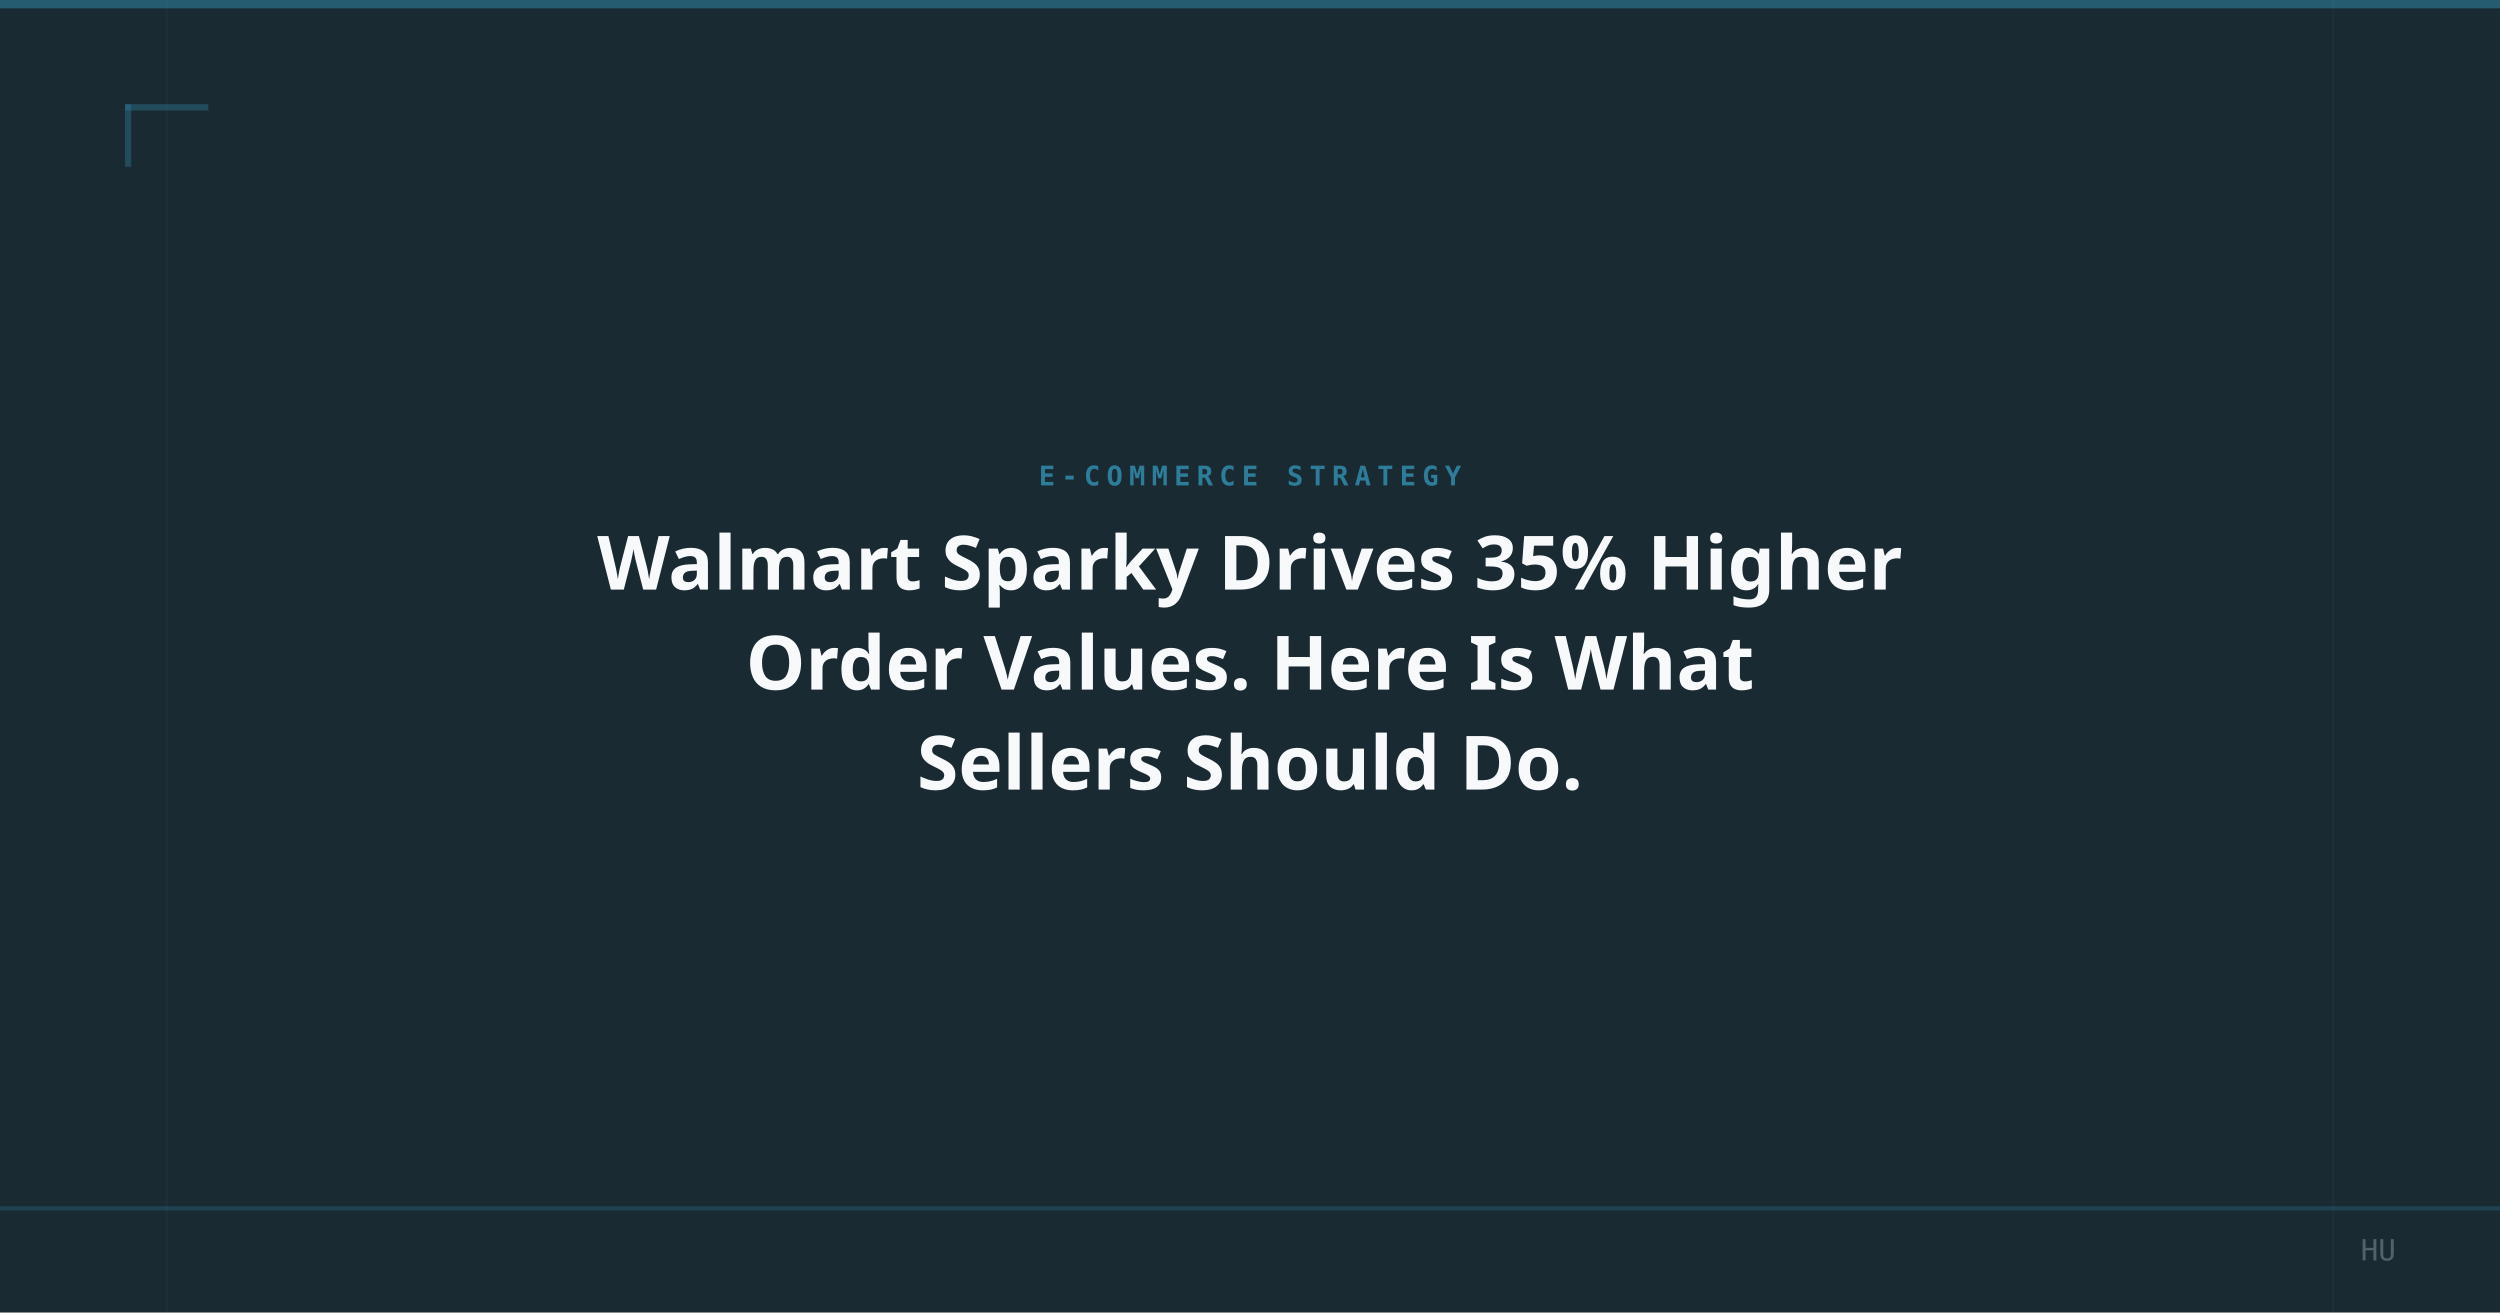
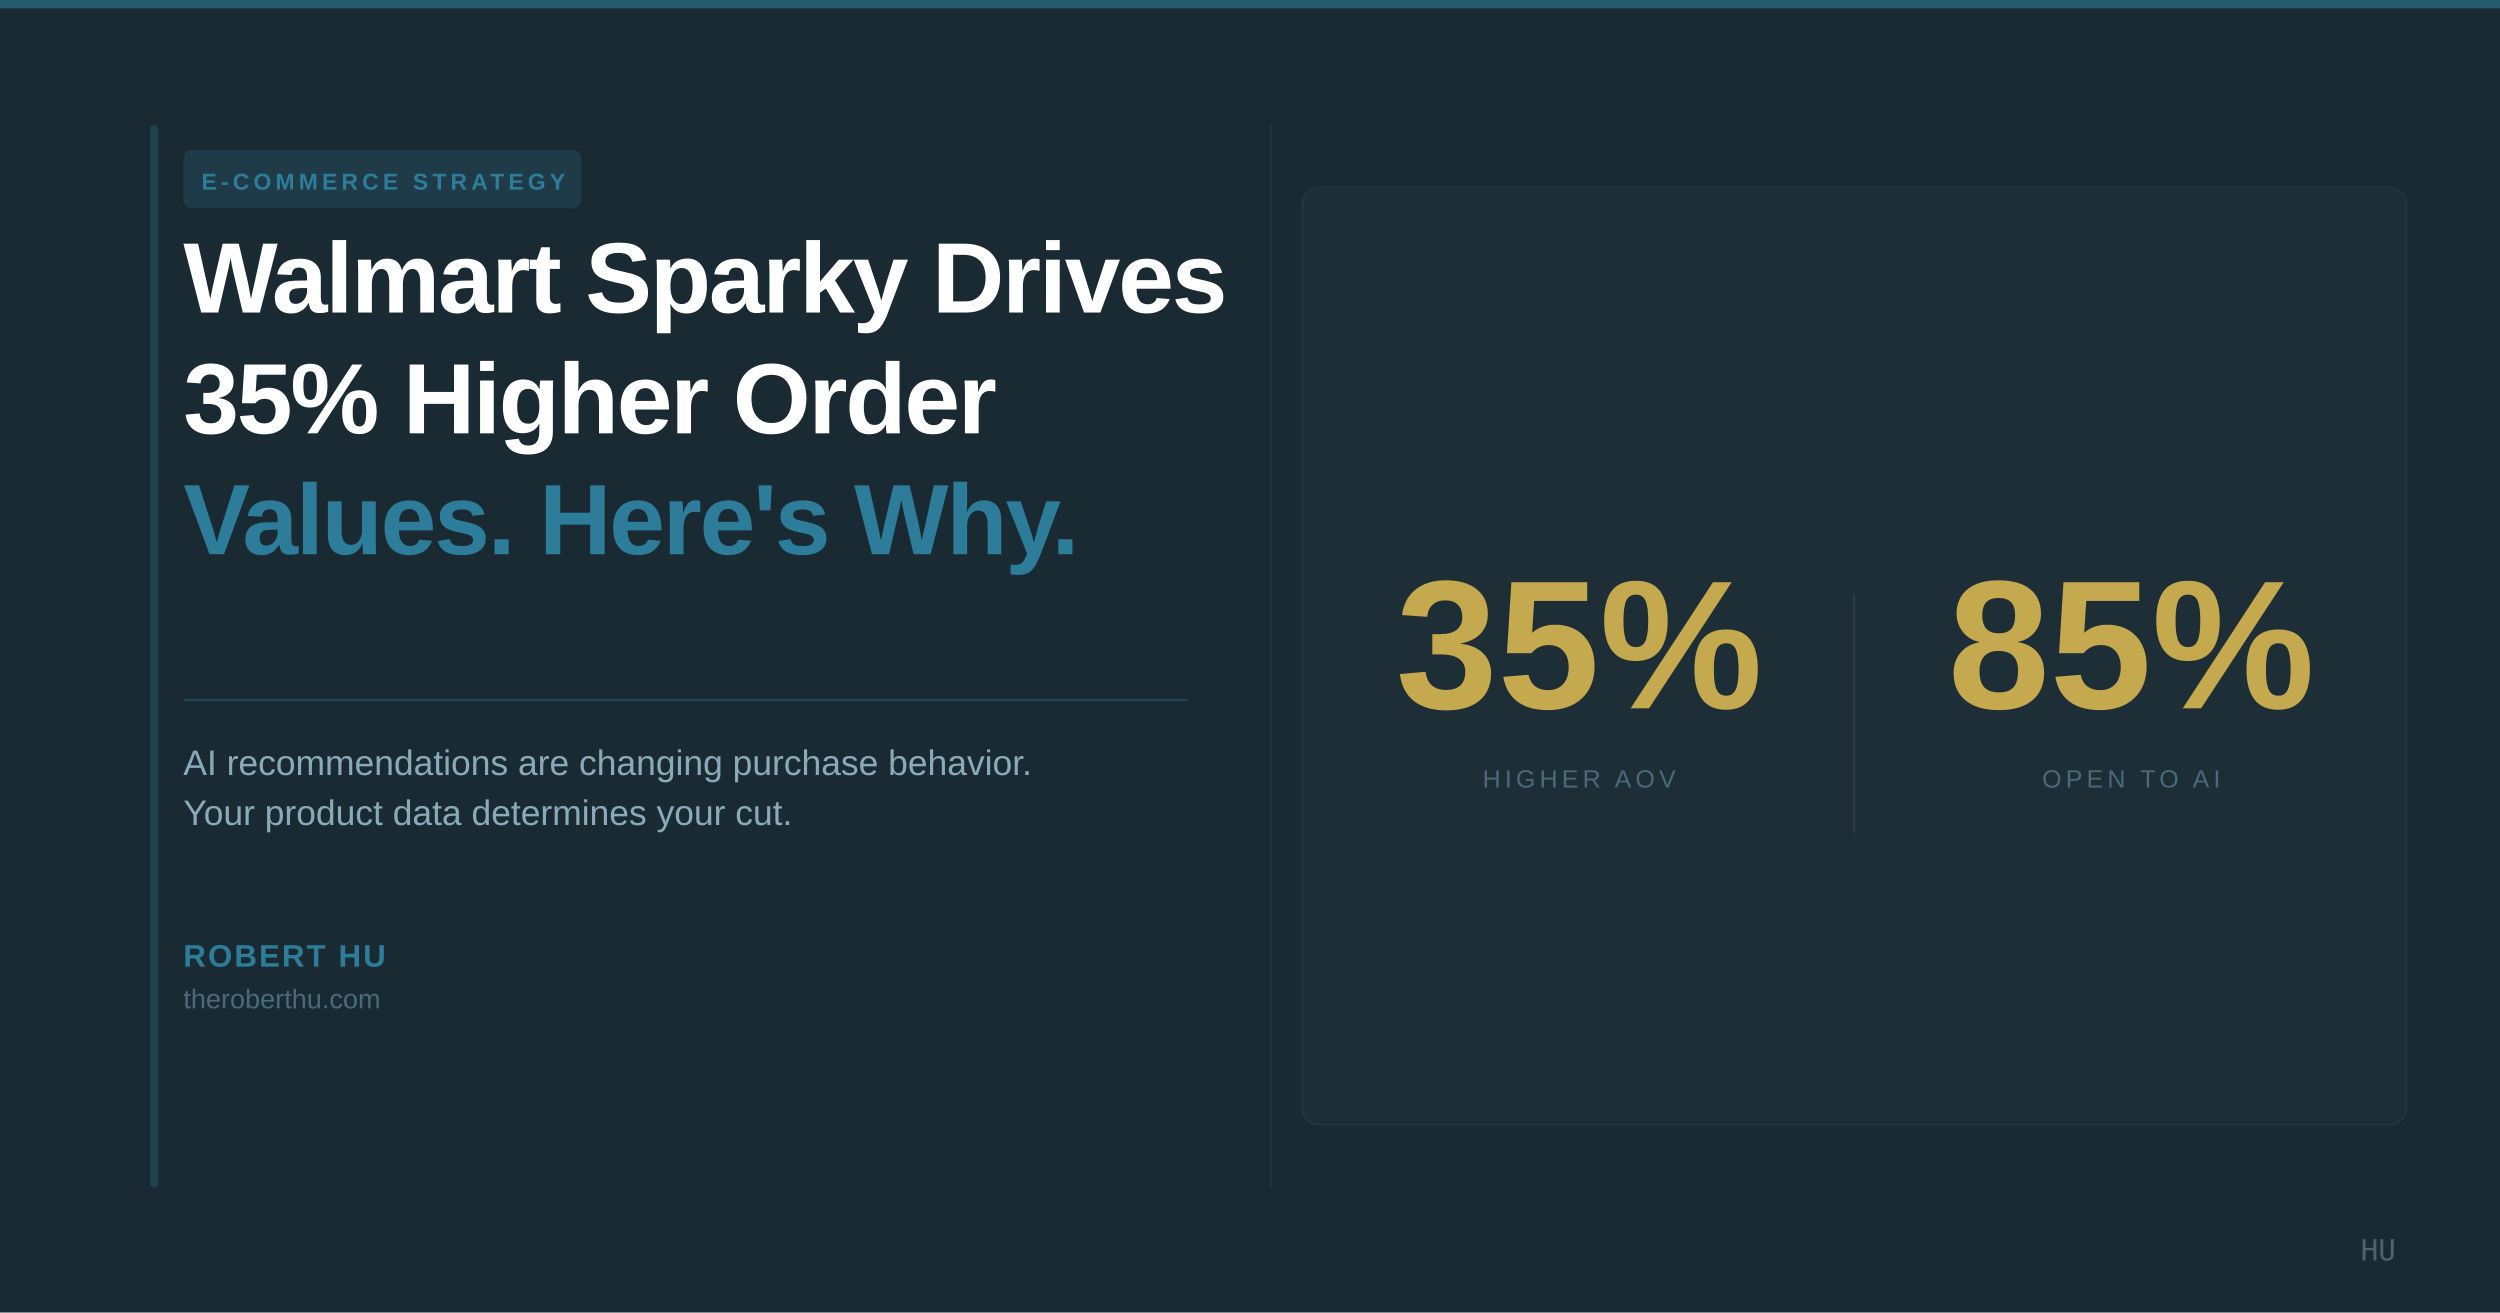
<svg xmlns="http://www.w3.org/2000/svg" width="1200" height="630" viewBox="0 0 1200 630">
  <rect width="1200" height="630" fill="#1a2a32" />
-   <line x1="0" y1="580" x2="1200" y2="580" stroke="#2d7d9a" stroke-width="2" opacity="0.3" />
-   <line x1="80" y1="0" x2="80" y2="630" stroke="#2d7d9a" stroke-width="1" opacity="0.08" />
-   <line x1="1120" y1="0" x2="1120" y2="630" stroke="#2d7d9a" stroke-width="1" opacity="0.08" />
  <rect x="0" y="0" width="1200" height="4" fill="#2d7d9a" opacity="0.6" />
-   <rect x="60" y="50" width="40" height="3" fill="#2d7d9a" opacity="0.4" />
-   <rect x="60" y="50" width="3" height="30" fill="#2d7d9a" opacity="0.4" />
-   <text x="600" y="233" text-anchor="middle" font-family="'JetBrains Mono', monospace" font-size="13" font-weight="600" fill="#2d7d9a" letter-spacing="3" text-transform="uppercase">E-COMMERCE STRATEGY</text>
-   <text x="600" y="283" text-anchor="middle" font-family="'DM Sans', system-ui, sans-serif" font-size="36" font-weight="700" fill="#f7f9fb">Walmart Sparky Drives 35% Higher</text>
-   <text x="600" y="331" text-anchor="middle" font-family="'DM Sans', system-ui, sans-serif" font-size="36" font-weight="700" fill="#f7f9fb">Order Values. Here Is What</text>
-   <text x="600" y="379" text-anchor="middle" font-family="'DM Sans', system-ui, sans-serif" font-size="36" font-weight="700" fill="#f7f9fb">Sellers Should Do.</text>
+   <line x1="610" y1="60" x2="610" y2="570" stroke="#2d7d9a" stroke-opacity="0.15" stroke-width="1" />
+   <rect x="72" y="60" width="4" height="510" rx="2" fill="#2d7d9a" opacity="0.3" />
+   <rect x="88" y="72" width="191" height="28" rx="4" fill="#2d7d9a" opacity="0.2" />
+   <text x="184" y="91" font-family="'Helvetica Neue', Arial, sans-serif" font-size="11" font-weight="600" fill="#2d7d9a" text-anchor="middle" letter-spacing="2">E-COMMERCE STRATEGY</text>
+   <text x="88" y="150" font-family="'Helvetica Neue', Arial, sans-serif" font-size="48" font-weight="700" fill="#ffffff" letter-spacing="-1">Walmart Sparky Drives</text>
+   <text x="88" y="208" font-family="'Helvetica Neue', Arial, sans-serif" font-size="48" font-weight="700" fill="#ffffff" letter-spacing="-1">35% Higher Order</text>
+   <text x="88" y="266" font-family="'Helvetica Neue', Arial, sans-serif" font-size="48" font-weight="700" fill="#2d7d9a" letter-spacing="-1">Values. Here's Why.</text>
+   <line x1="88" y1="336" x2="570" y2="336" stroke="#2d7d9a" stroke-opacity="0.35" stroke-width="1" />
+   <text x="88" y="372" font-family="'Helvetica Neue', Arial, sans-serif" font-size="17" fill="#8baab8">AI recommendations are changing purchase behavior.</text>
+   <text x="88" y="396" font-family="'Helvetica Neue', Arial, sans-serif" font-size="17" fill="#8baab8">Your product data determines your cut.</text>
+   <text x="88" y="464" font-family="'Helvetica Neue', Arial, sans-serif" font-size="15" fill="#2d7d9a" font-weight="600" letter-spacing="1">ROBERT HU</text>
+   <text x="88" y="484" font-family="'Helvetica Neue', Arial, sans-serif" font-size="13" fill="#4a6a7a">theroberthu.com</text>
+   <rect x="625" y="90" width="530" height="450" rx="8" fill="#ffffff" fill-opacity="0.02" stroke="#2d7d9a" stroke-opacity="0.12" stroke-width="1" />
+   <text x="758" y="340" font-family="'Helvetica Neue', Arial, sans-serif" font-size="88" font-weight="700" fill="#c5a94e" text-anchor="middle">35%</text>
+   <text x="758" y="378" font-family="'Helvetica Neue', Arial, sans-serif" font-size="12" fill="#4a6a7a" text-anchor="middle" letter-spacing="2">HIGHER AOV</text>
+   <line x1="890" y1="285" x2="890" y2="400" stroke="#2d7d9a" stroke-opacity="0.2" stroke-width="1" />
+   <text x="1023" y="340" font-family="'Helvetica Neue', Arial, sans-serif" font-size="88" font-weight="700" fill="#c5a94e" text-anchor="middle">85%</text>
+   <text x="1023" y="378" font-family="'Helvetica Neue', Arial, sans-serif" font-size="12" fill="#4a6a7a" text-anchor="middle" letter-spacing="2">OPEN TO AI</text>
  <text x="1150" y="605" text-anchor="end" font-family="'JetBrains Mono', monospace" font-size="14" font-weight="500" fill="#8a9aa2" opacity="0.5">HU</text>
</svg>
